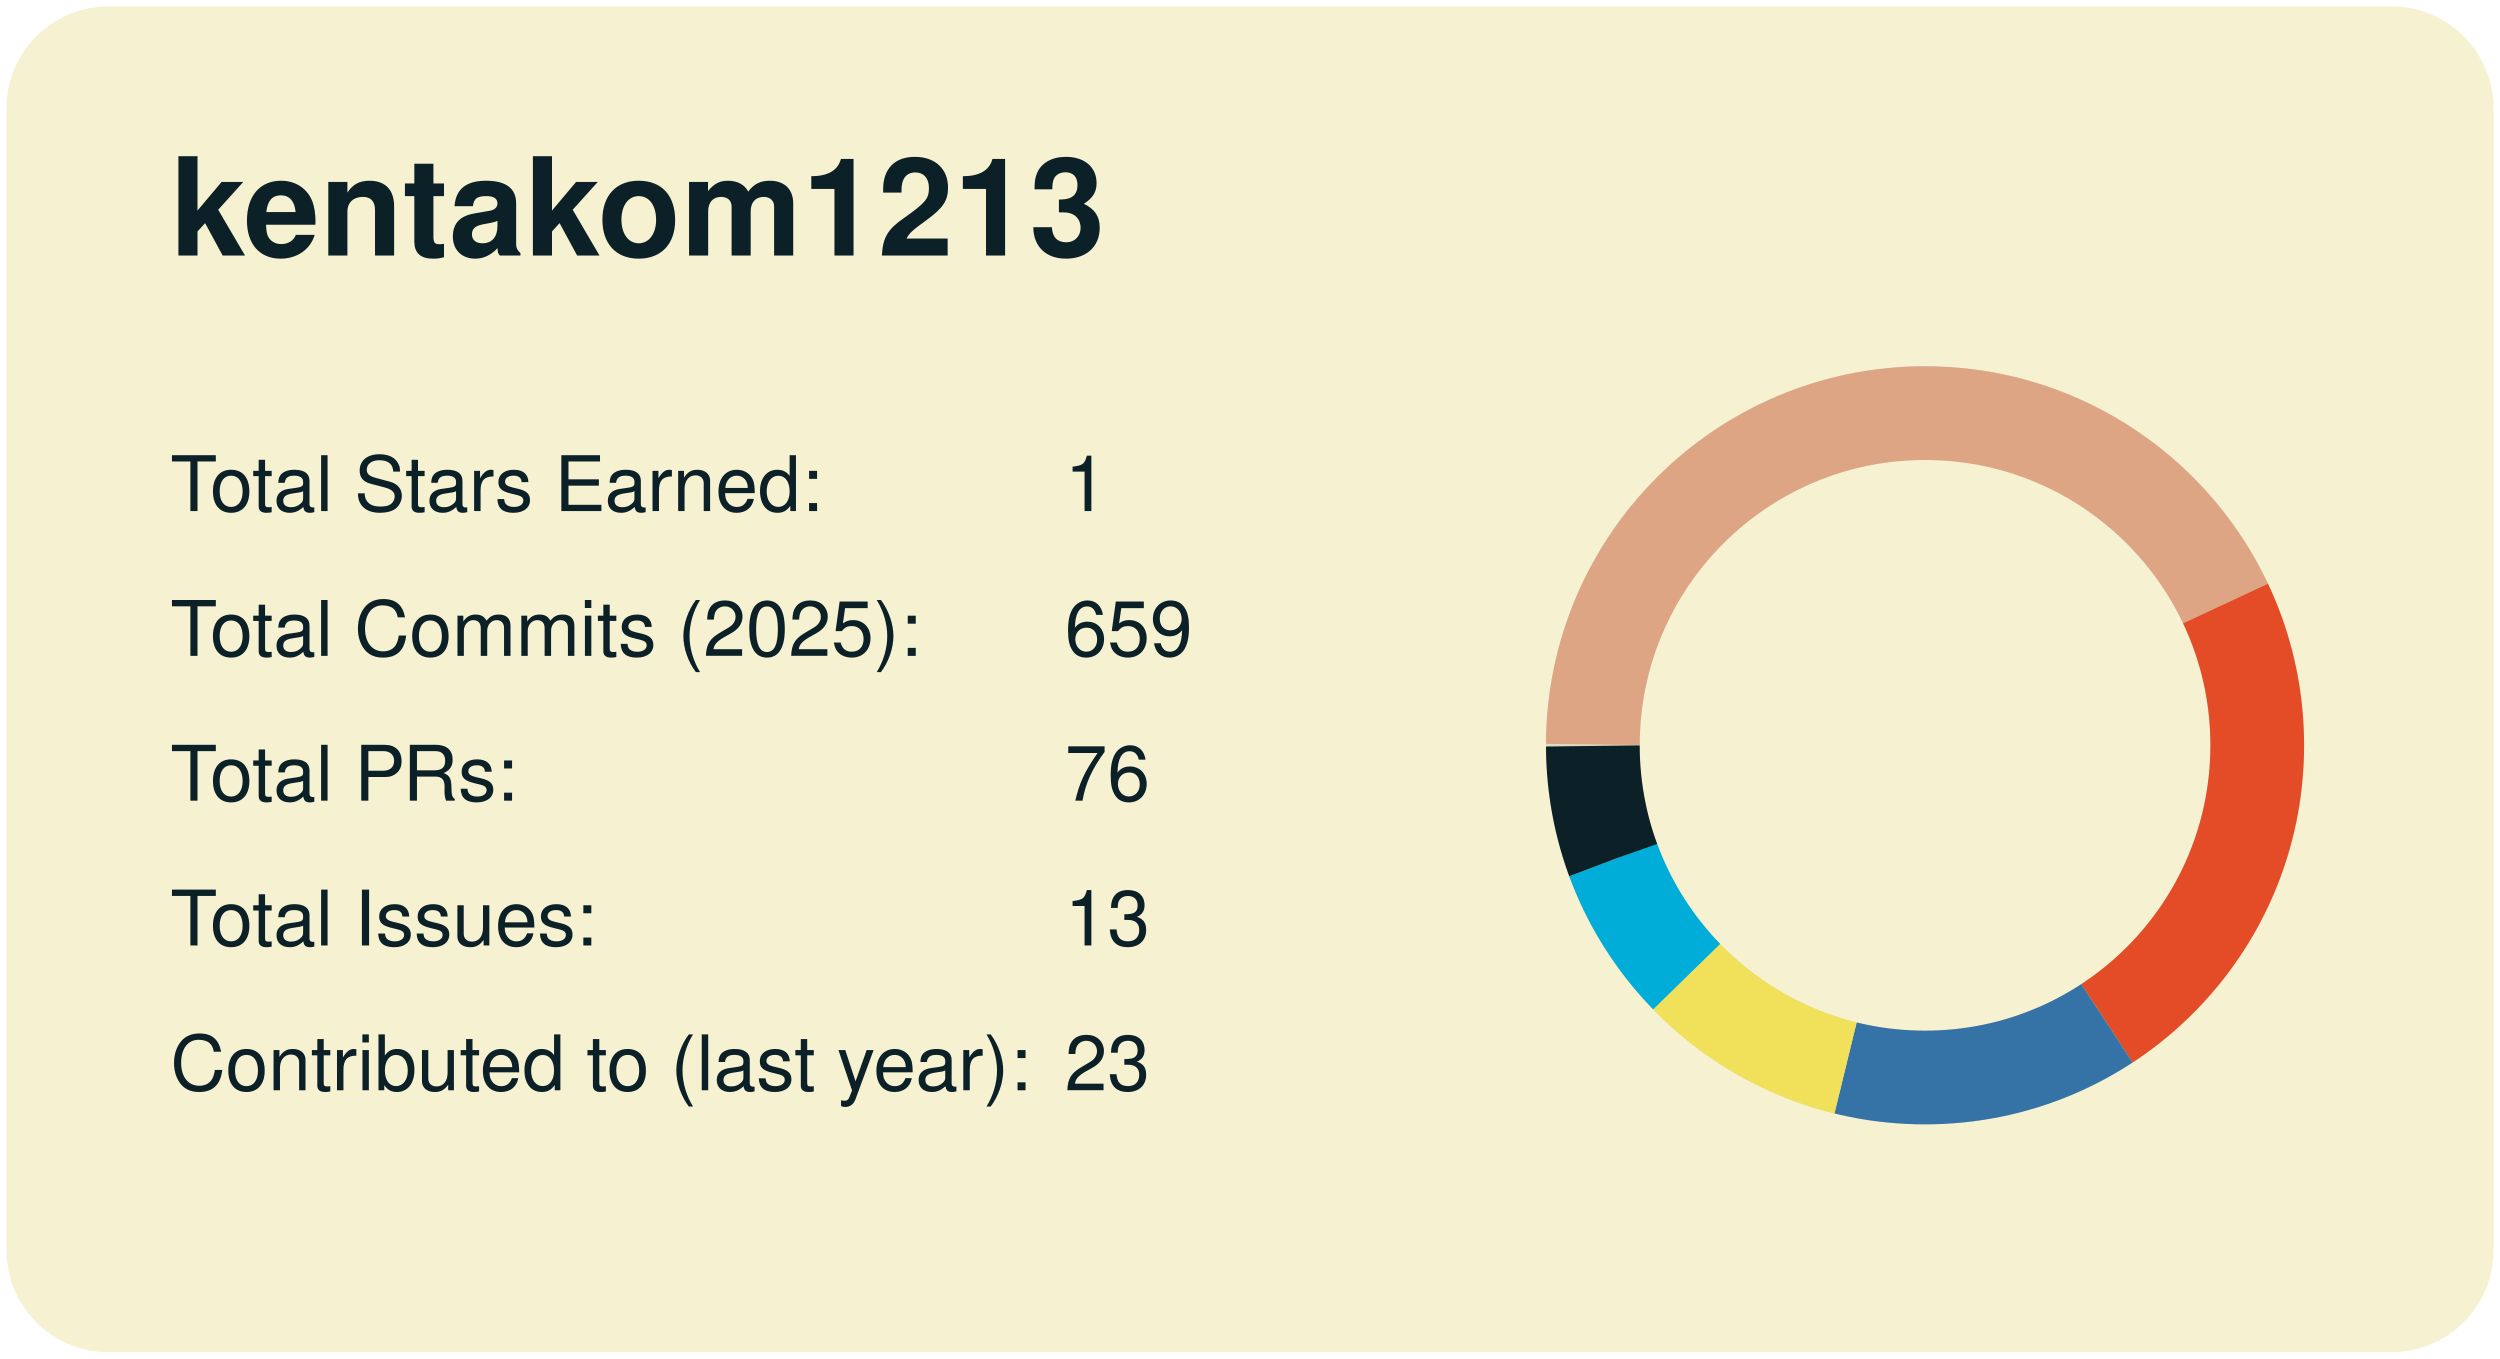
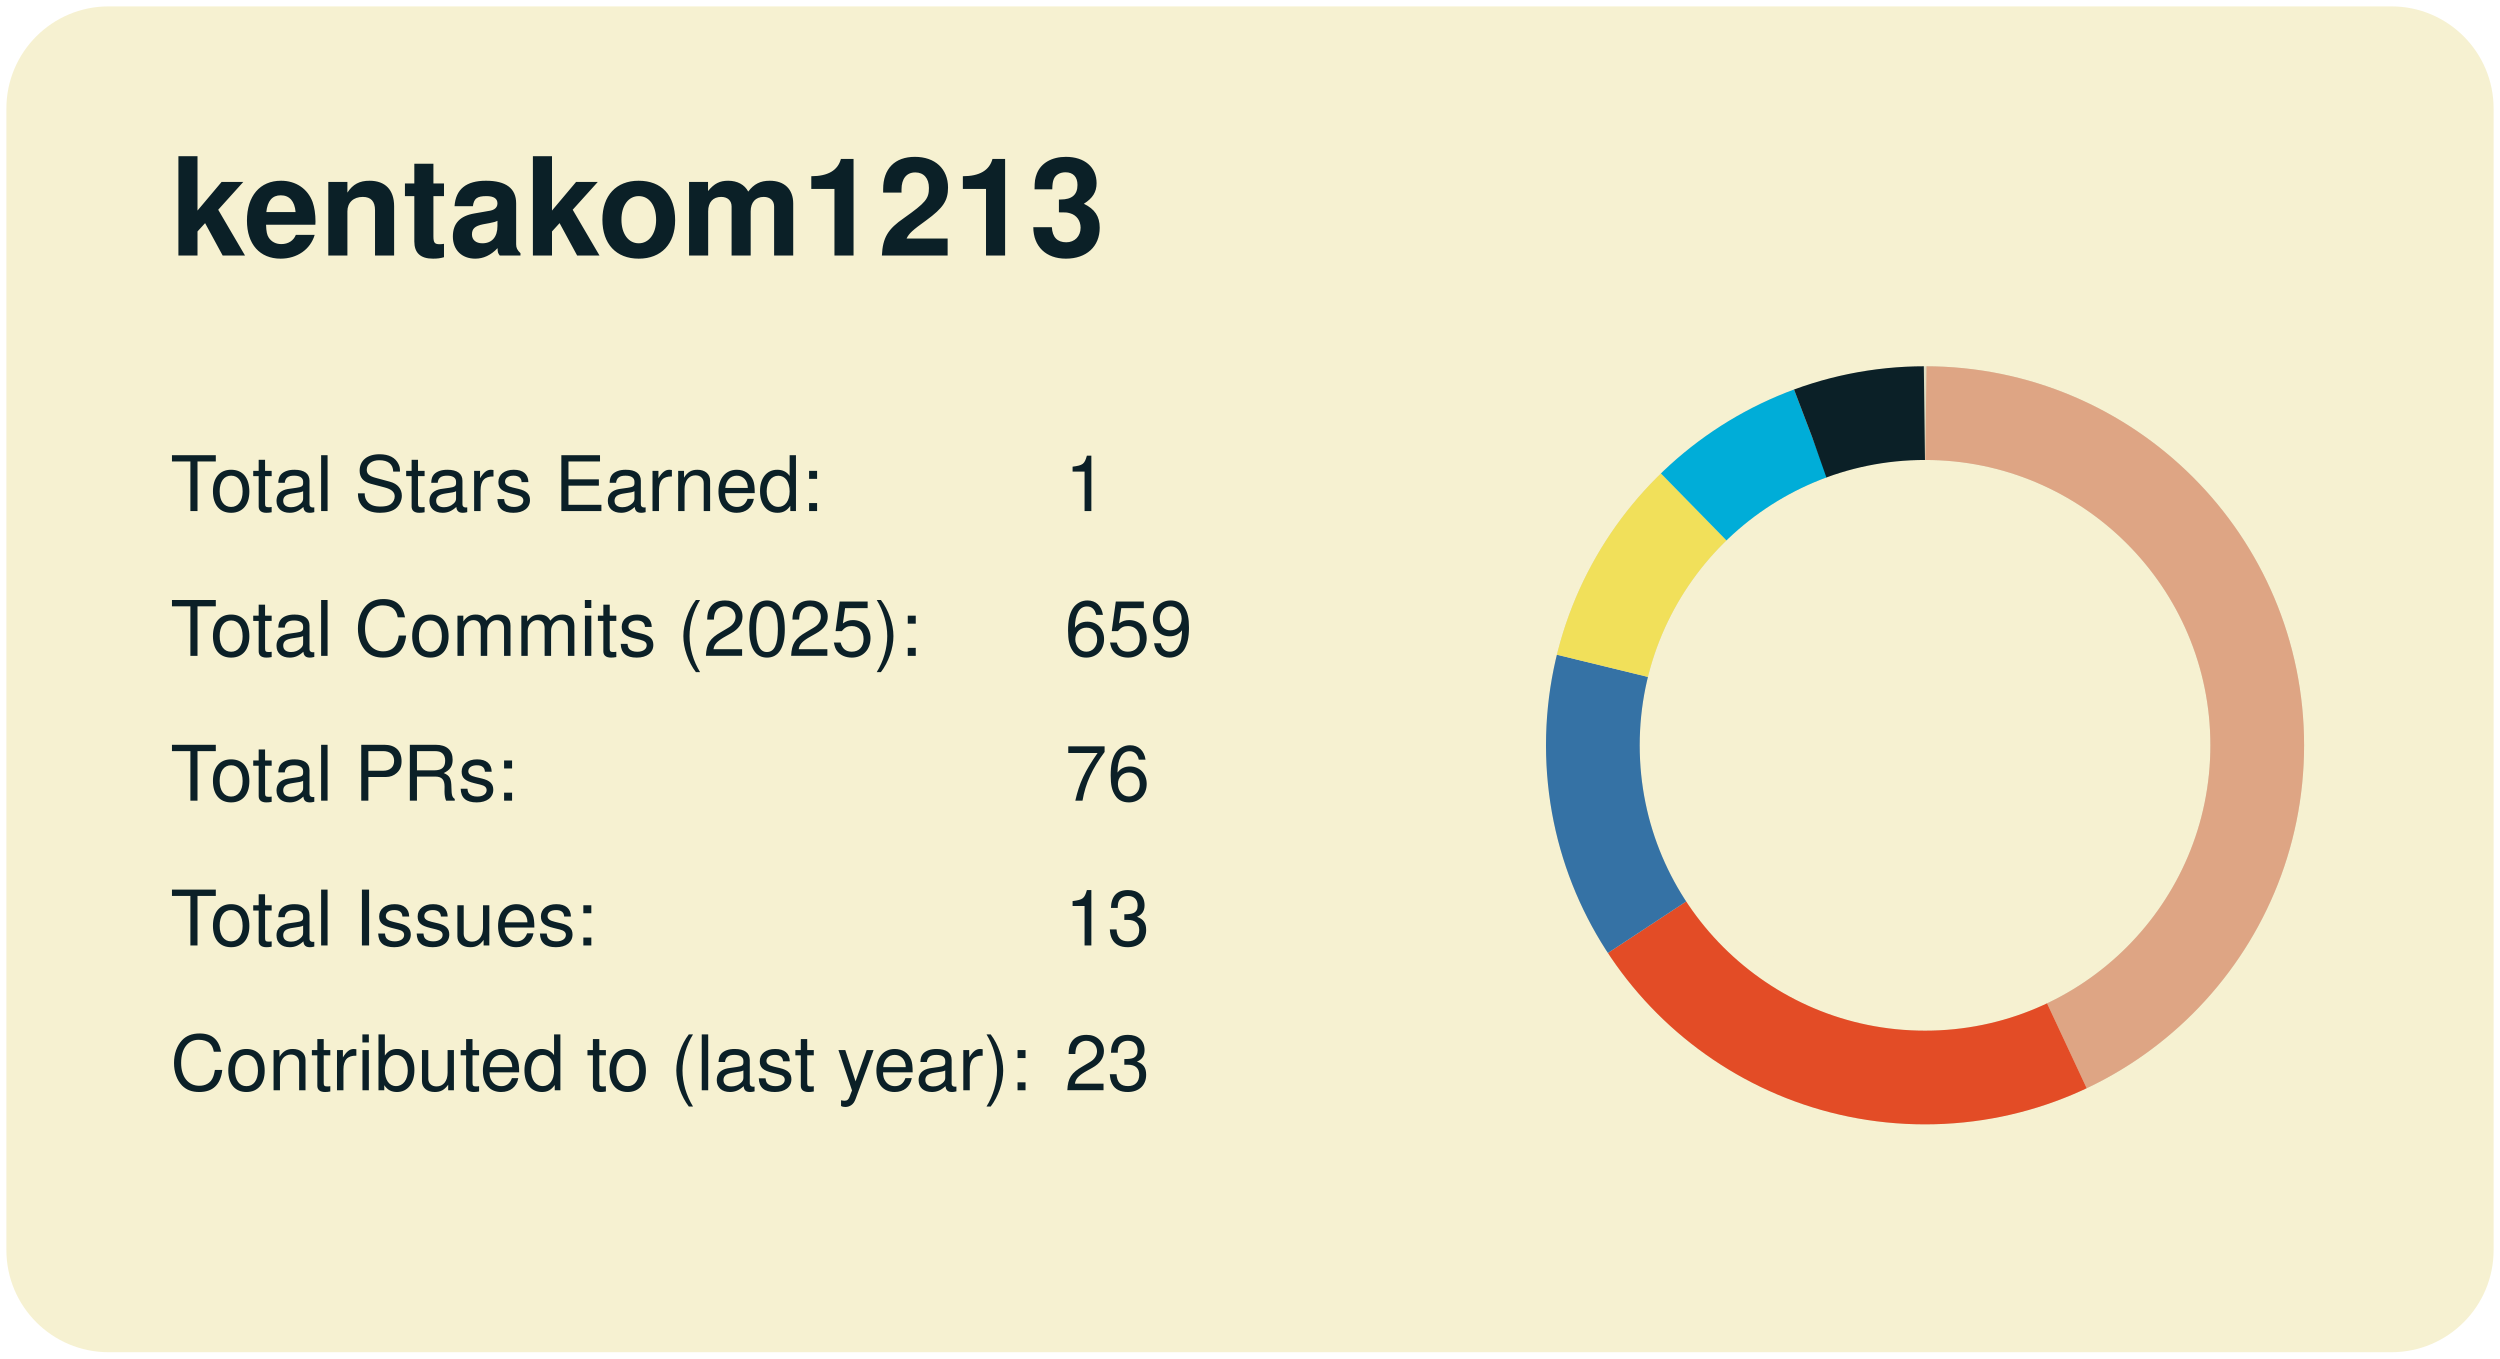
<svg xmlns="http://www.w3.org/2000/svg" width="587" height="319" viewBox="0 0 587 319" fill="none">
  <defs>
    <style>
                        
                        .font {
                                font-family: -apple-system, BlinkMacSystemFont, "Segoe UI", Helvetica, Arial, sans-serif;
                        }

                        .title {
                                font-size: 32px;
                                font-weight: 700;
                                fill: #0B2027;
                        }

                        .label {
                                font-size: 18px;
                                font-weight: 500;
                                fill: #0B2027;
                        }

                        .value {
                                font-size: 18px;
                                font-weight: 500;
                                fill: #0B2027;
                        }
                        
                </style>
  </defs>
  <rect x="1.5" y="1.5" width="584" height="316" rx="24" fill="#F6F1D1" stroke="#0B2027" stroke-width="0" />
  <text class="font title" x="40" y="60">kentakom1213</text>
  <text class="font label" x="40" y="120">Total Stars Earned:</text>
  <text class="font value" x="250" y="120" fill="#DEA584">1</text>
  <text class="font label" x="40" y="154">Total Commits (2025):</text>
  <text class="font value" x="250" y="154" fill="#E34C26">659</text>
  <text class="font label" x="40" y="188">Total PRs:</text>
  <text class="font value" x="250" y="188" fill="#3572A5">76</text>
  <text class="font label" x="40" y="222">Total Issues:</text>
  <text class="font value" x="250" y="222" fill="#F1E05A">13</text>
  <text class="font label" x="40" y="256">Contributed to (last year):</text>
  <text class="font value" x="250" y="256" fill="#00ADD8">23</text>
  <circle cx="452" cy="175" r="78" fill="none" stroke="#0B2027" stroke-width="22" opacity="0.10" />
-   <circle cx="452" cy="175" r="78" fill="none" stroke="#DEA584" stroke-width="22" stroke-linecap="butt" stroke-dasharray="210.732 279.682" stroke-dashoffset="122.603" transform="rotate(-90 452 175)" />
-   <circle cx="452" cy="175" r="78" fill="none" stroke="#E34C26" stroke-width="22" stroke-linecap="butt" stroke-dasharray="111.741 378.673" stroke-dashoffset="-88.129" transform="rotate(-90 452 175)" />
-   <circle cx="452" cy="175" r="78" fill="none" stroke="#3572A5" stroke-width="22" stroke-linecap="butt" stroke-dasharray="64.043 426.371" stroke-dashoffset="-199.870" transform="rotate(-90 452 175)" />
-   <circle cx="452" cy="175" r="78" fill="none" stroke="#F1E05A" stroke-width="22" stroke-linecap="butt" stroke-dasharray="43.597 446.817" stroke-dashoffset="-263.913" transform="rotate(-90 452 175)" />
-   <circle cx="452" cy="175" r="78" fill="none" stroke="#00ADD8" stroke-width="22" stroke-linecap="butt" stroke-dasharray="32.698 457.716" stroke-dashoffset="-307.510" transform="rotate(-90 452 175)" />
-   <circle cx="452" cy="175" r="78" fill="none" stroke="#0B2027" stroke-width="22" stroke-linecap="butt" stroke-dasharray="27.248 463.166" stroke-dashoffset="-340.208" transform="rotate(-90 452 175)" />
+   <circle cx="452" cy="175" r="78" fill="none" stroke="#DEA584" stroke-width="22" stroke-linecap="butt" stroke-dasharray="210.732 279.682" stroke-dashoffset="122.603" transform="rotate(0 452 175)" />
+   <circle cx="452" cy="175" r="78" fill="none" stroke="#E34C26" stroke-width="22" stroke-linecap="butt" stroke-dasharray="111.741 378.673" stroke-dashoffset="-88.129" transform="rotate(0 452 175)" />
+   <circle cx="452" cy="175" r="78" fill="none" stroke="#3572A5" stroke-width="22" stroke-linecap="butt" stroke-dasharray="64.043 426.371" stroke-dashoffset="-199.870" transform="rotate(0 452 175)" />
+   <circle cx="452" cy="175" r="78" fill="none" stroke="#F1E05A" stroke-width="22" stroke-linecap="butt" stroke-dasharray="43.597 446.817" stroke-dashoffset="-263.913" transform="rotate(0 452 175)" />
+   <circle cx="452" cy="175" r="78" fill="none" stroke="#00ADD8" stroke-width="22" stroke-linecap="butt" stroke-dasharray="32.698 457.716" stroke-dashoffset="-307.510" transform="rotate(0 452 175)" />
+   <circle cx="452" cy="175" r="78" fill="none" stroke="#0B2027" stroke-width="22" stroke-linecap="butt" stroke-dasharray="27.248 463.166" stroke-dashoffset="-340.208" transform="rotate(0 452 175)" />
  <circle cx="452" cy="175" r="61" fill="#F6F1D1" />
</svg>
